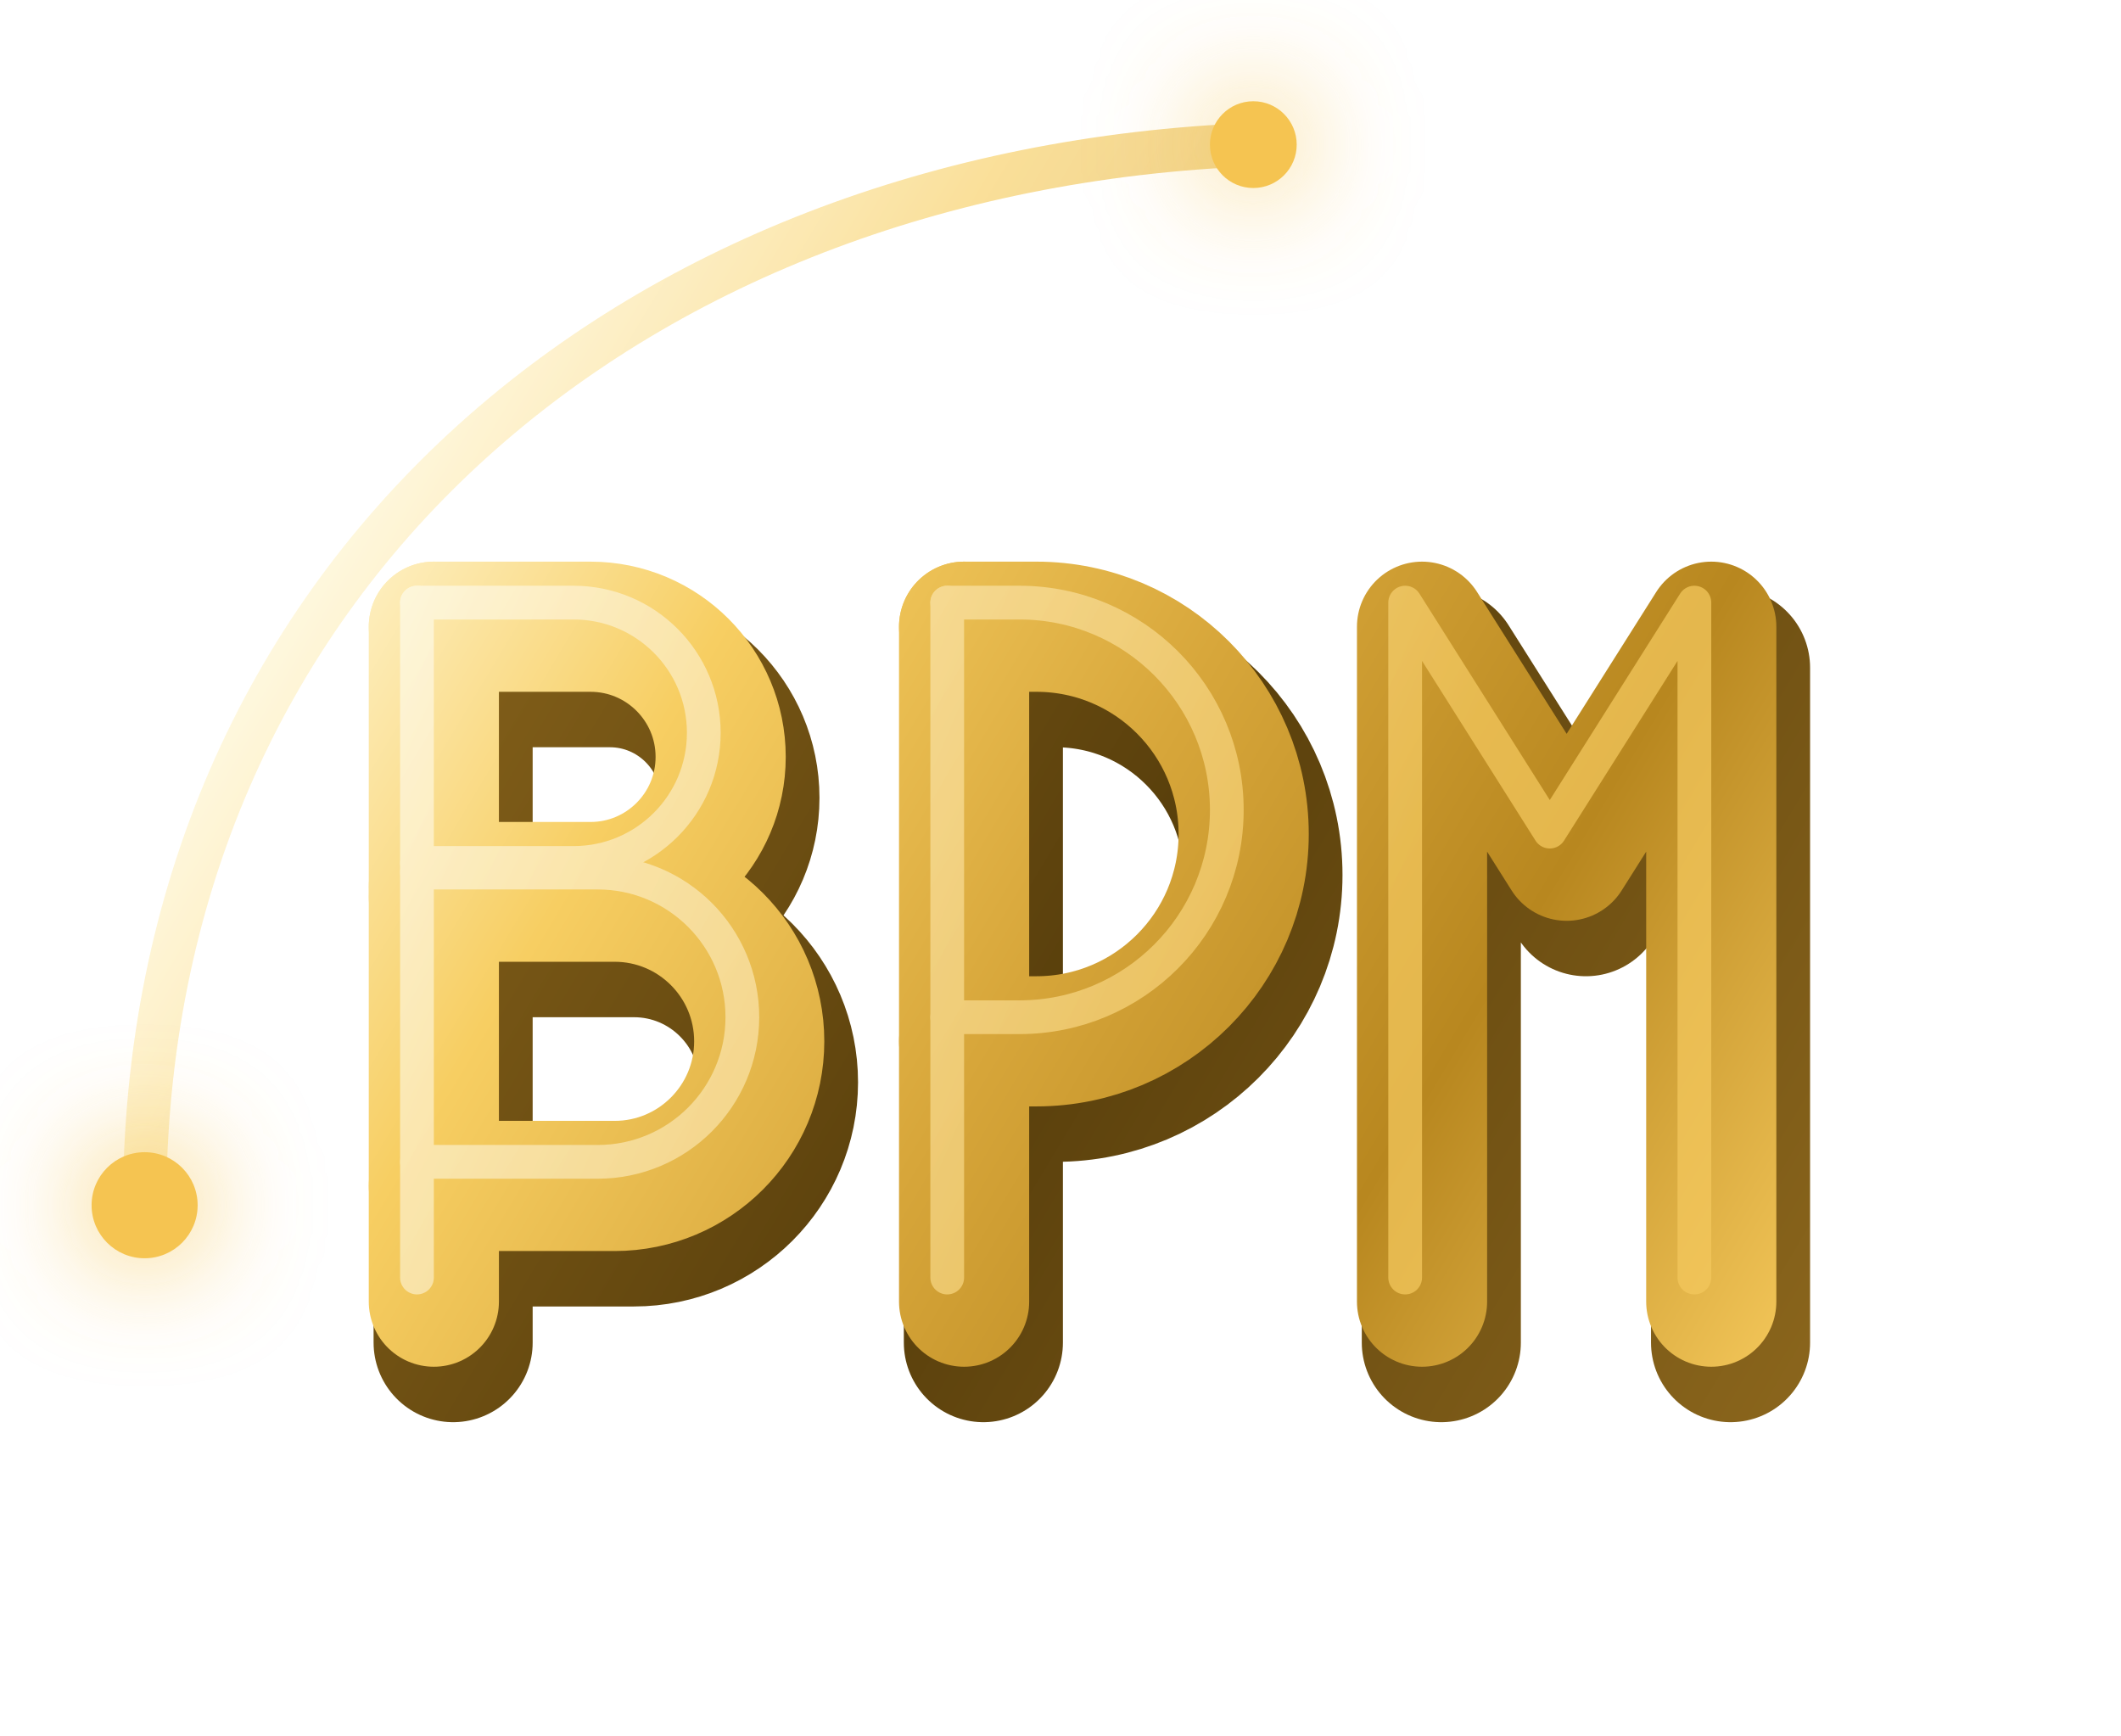
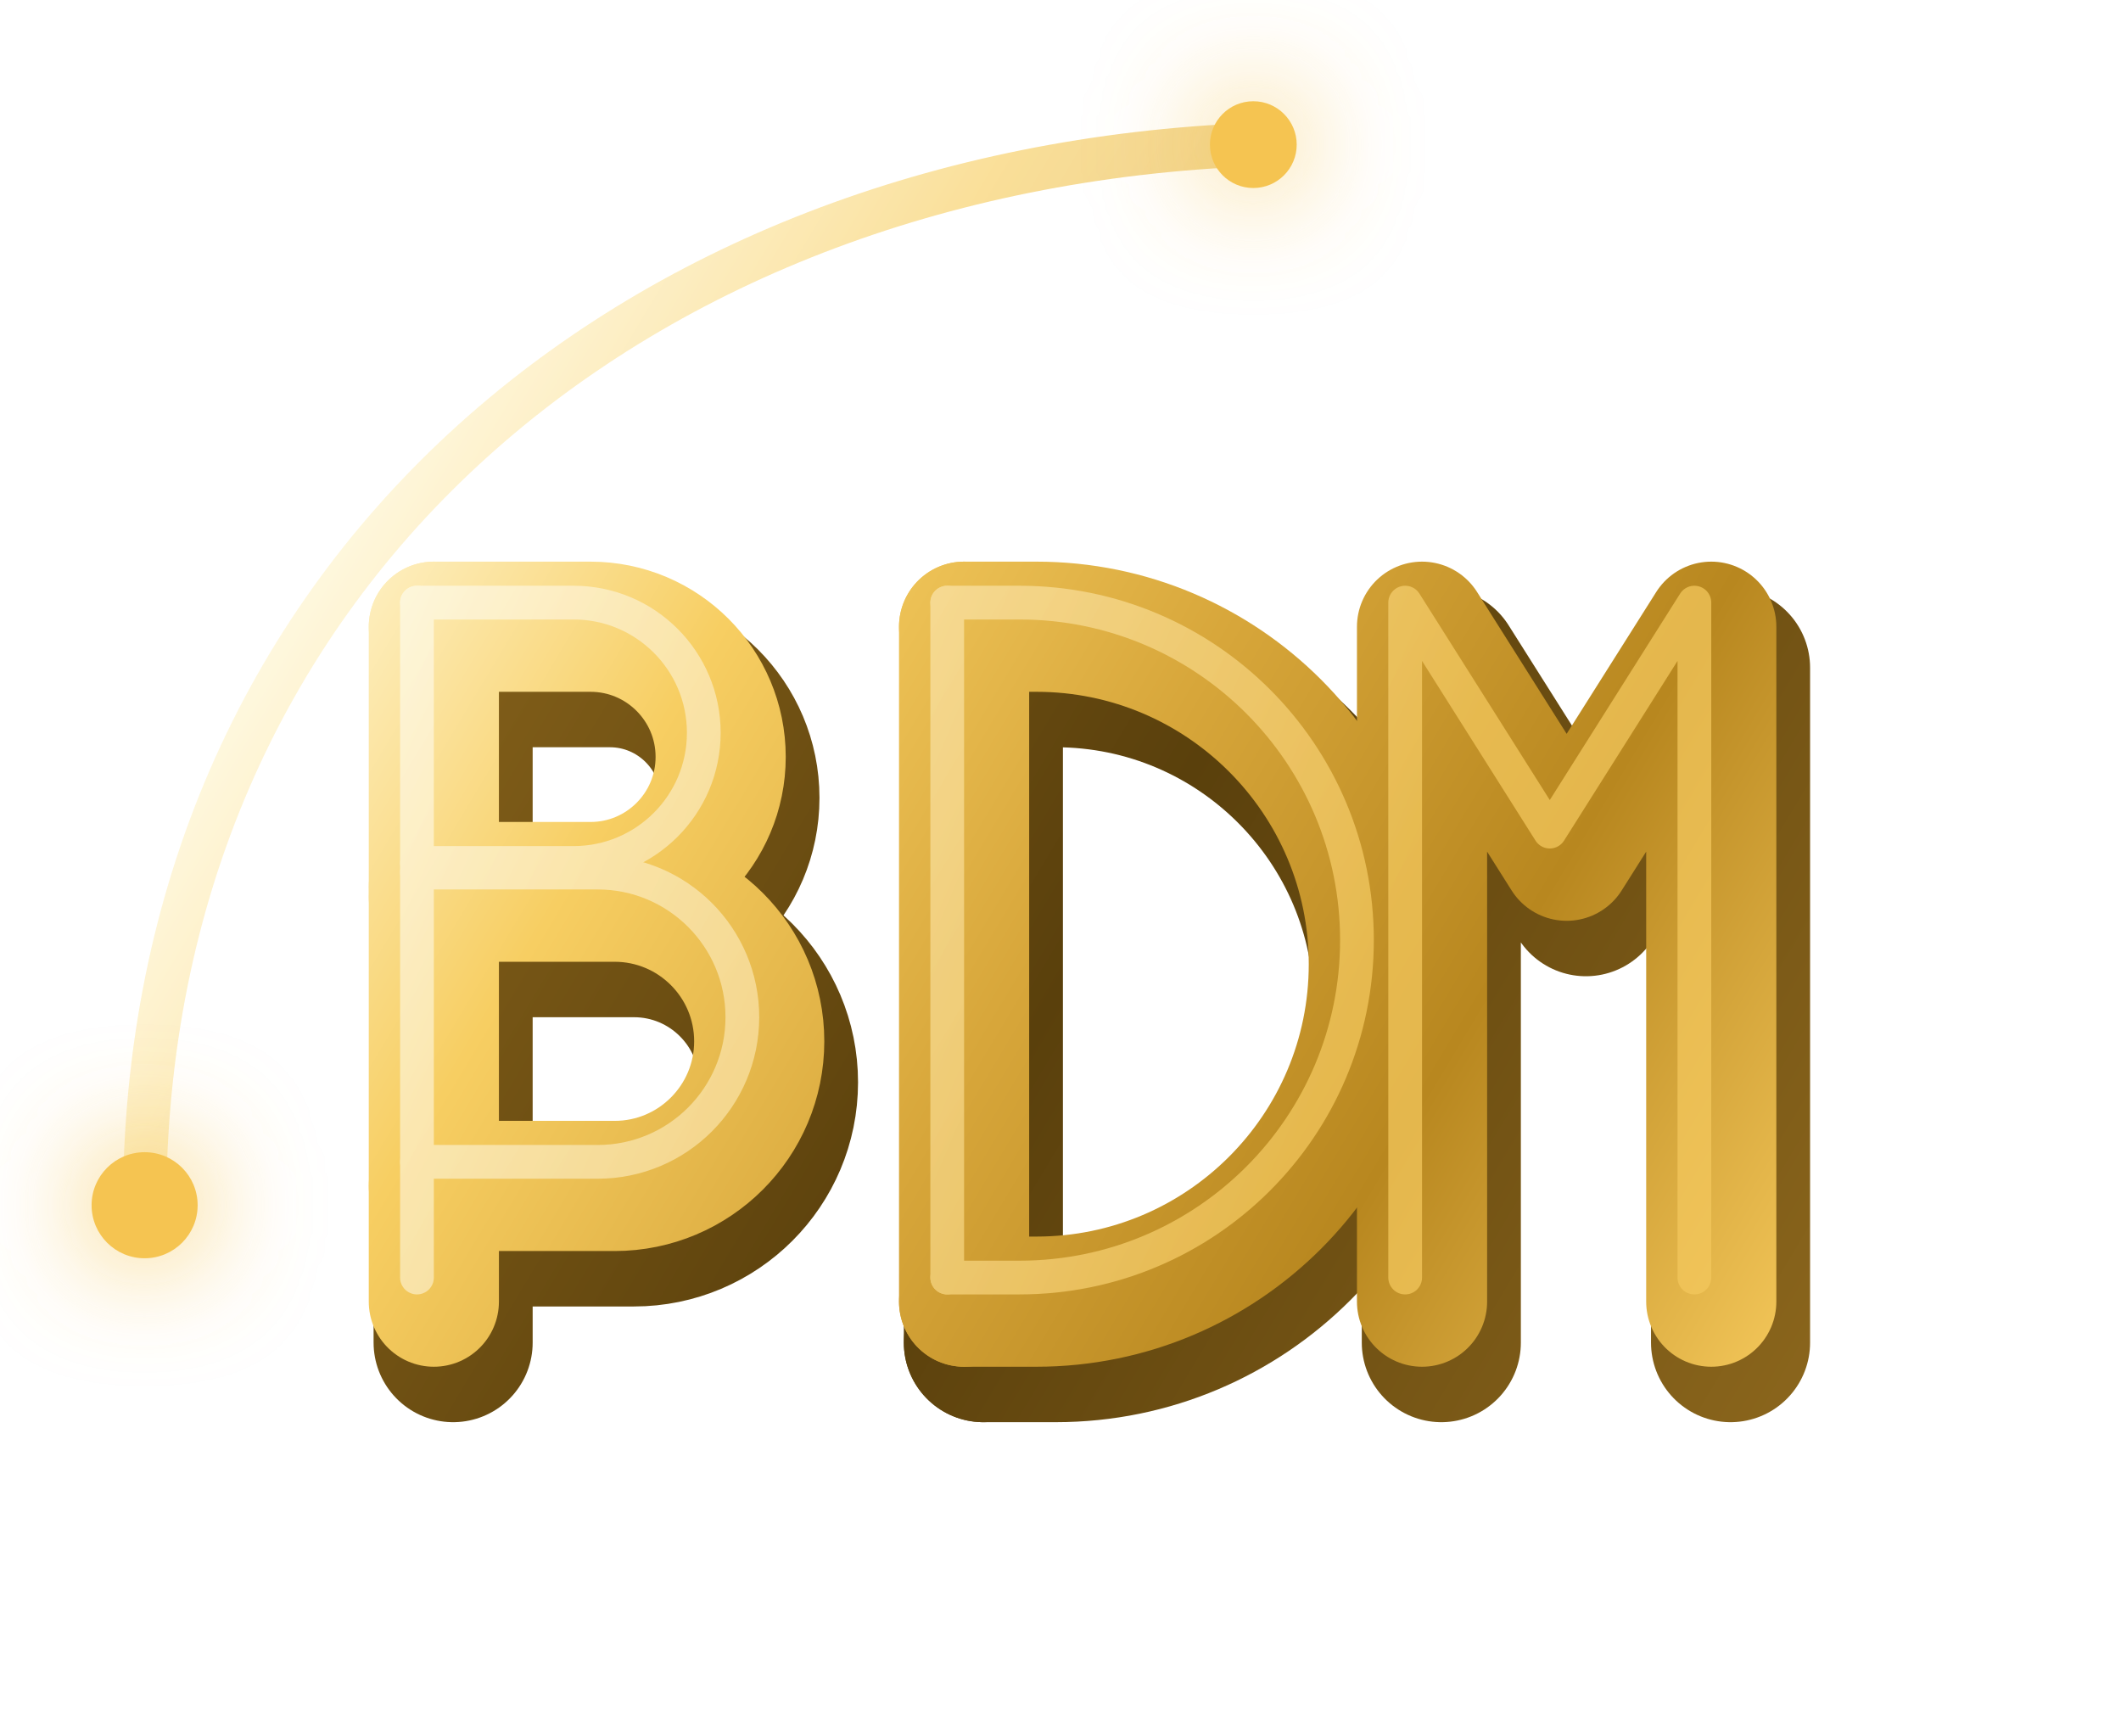
<svg xmlns="http://www.w3.org/2000/svg" viewBox="0 0 88 72" fill="none" role="img" aria-labelledby="bdmMarkTitle bdmMarkDesc">
  <defs>
    <linearGradient id="mkGold" x1="14" y1="20" x2="74" y2="56" gradientUnits="userSpaceOnUse">
      <stop offset="0" stop-color="#FFF6D4" />
      <stop offset=".24" stop-color="#F7CE62" />
      <stop offset=".5" stop-color="#D7A63A" />
      <stop offset=".74" stop-color="#B8871F" />
      <stop offset="1" stop-color="#F2C558" />
    </linearGradient>
    <linearGradient id="mkEdge" x1="14" y1="20" x2="74" y2="56" gradientUnits="userSpaceOnUse">
      <stop offset="0" stop-color="#8A651C" />
      <stop offset=".5" stop-color="#5A400C" />
      <stop offset="1" stop-color="#8A651C" />
    </linearGradient>
    <linearGradient id="mkSheen" x1="16" y1="22" x2="58" y2="40" gradientUnits="userSpaceOnUse">
      <stop offset="0" stop-color="#FFFDF0" />
      <stop offset="1" stop-color="#F3C75C" />
    </linearGradient>
    <filter id="mkGlow" x="-60%" y="-60%" width="220%" height="220%">
      <feGaussianBlur stdDeviation="2.4" result="b" />
      <feMerge>
        <feMergeNode in="b" />
        <feMergeNode in="SourceGraphic" />
      </feMerge>
    </filter>
    <g id="bdmMono" fill="none" stroke-linecap="round" stroke-linejoin="round">
      <path d="M18 26v28" />
      <path d="M18 26h6.5a5.4 5.4 0 0 1 0 10.8H18" />
      <path d="M18 37.2h7.5a6 6 0 0 1 0 12H18" />
      <path d="M40 26v28" />
-       <path d="M40 26h3a8.6 8.6 0 0 1 0 17.2h-3" />
+       <path d="M40 26h3a14 14 0 0 1 0 28h-3" />
      <path d="M59 54V26l6 9.5 6-9.5v28" />
    </g>
  </defs>
  <path d="M6 50C6 24 26 7 52 6" stroke="url(#mkGold)" stroke-width="1.8" opacity=".65" stroke-linecap="round" />
  <g fill="#F5C451" filter="url(#mkGlow)">
    <circle cx="6" cy="50" r="2.2" />
    <circle cx="52" cy="6" r="1.8" />
  </g>
  <use href="#bdmMono" stroke="url(#mkEdge)" stroke-width="6.6" transform="translate(.8,1.7)" />
  <use href="#bdmMono" stroke="url(#mkGold)" stroke-width="5.4" />
  <use href="#bdmMono" stroke="url(#mkSheen)" stroke-width="1.4" transform="translate(-.7,-1)" opacity=".75" />
</svg>
